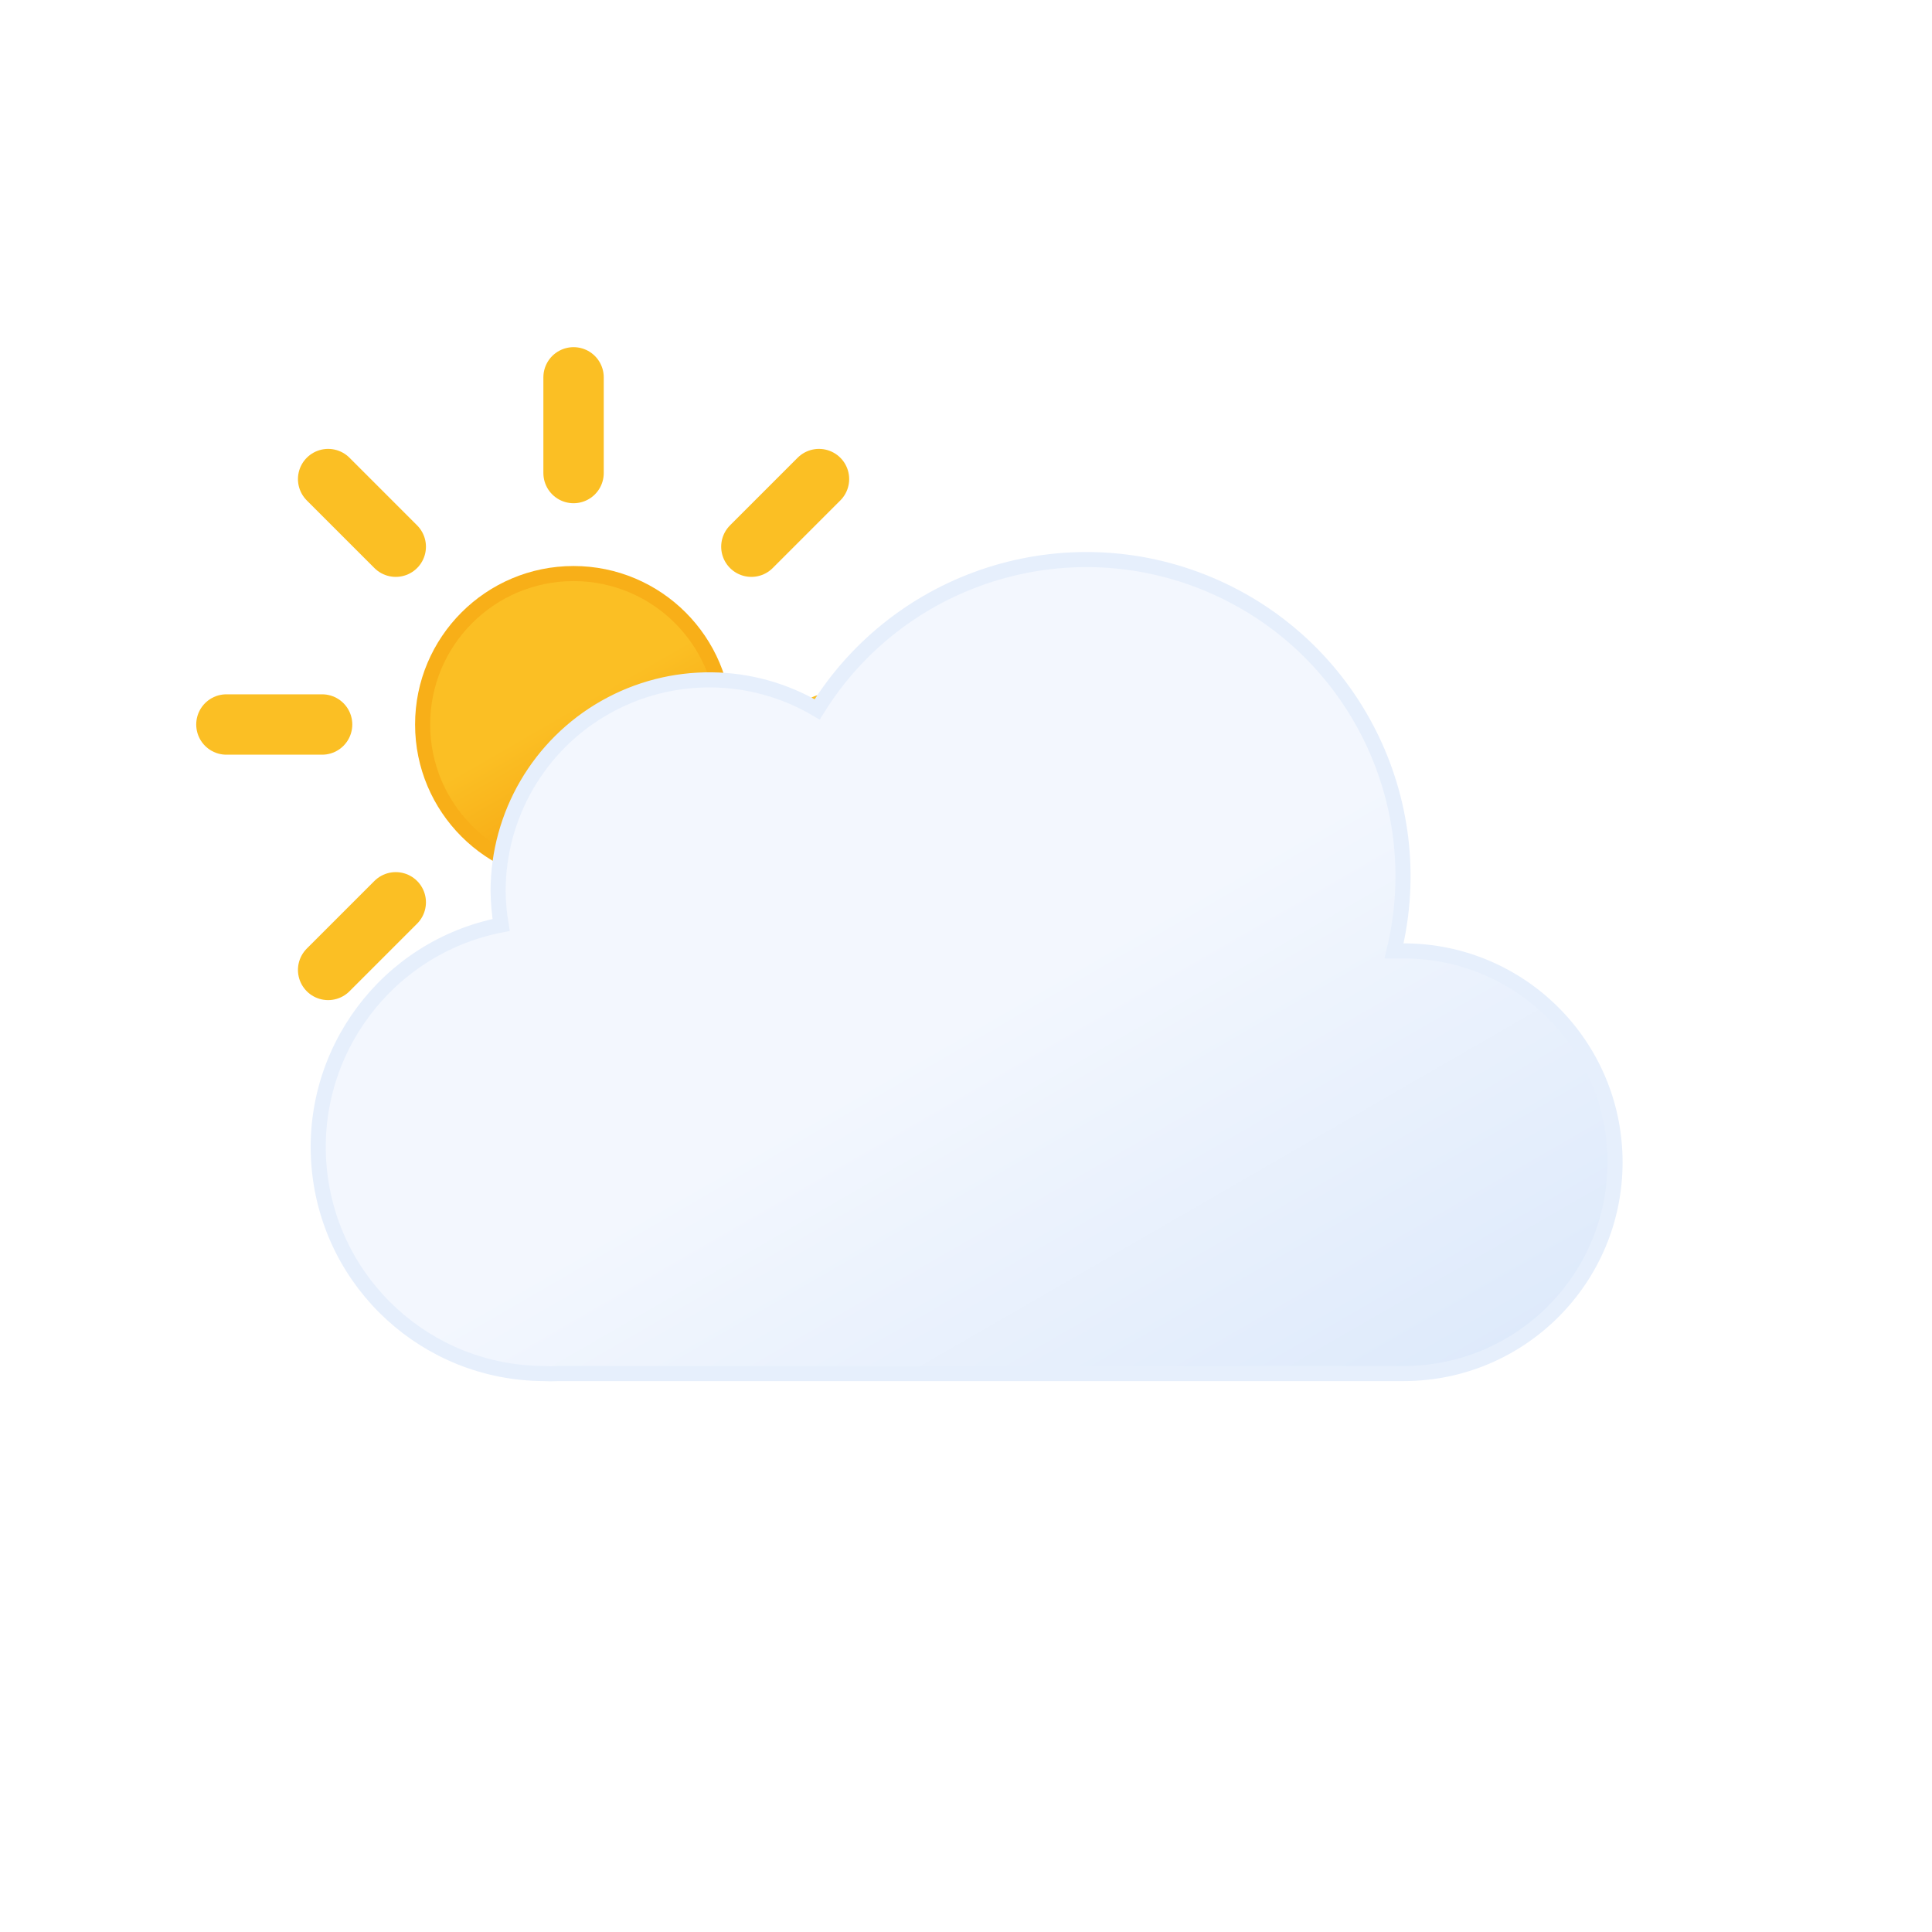
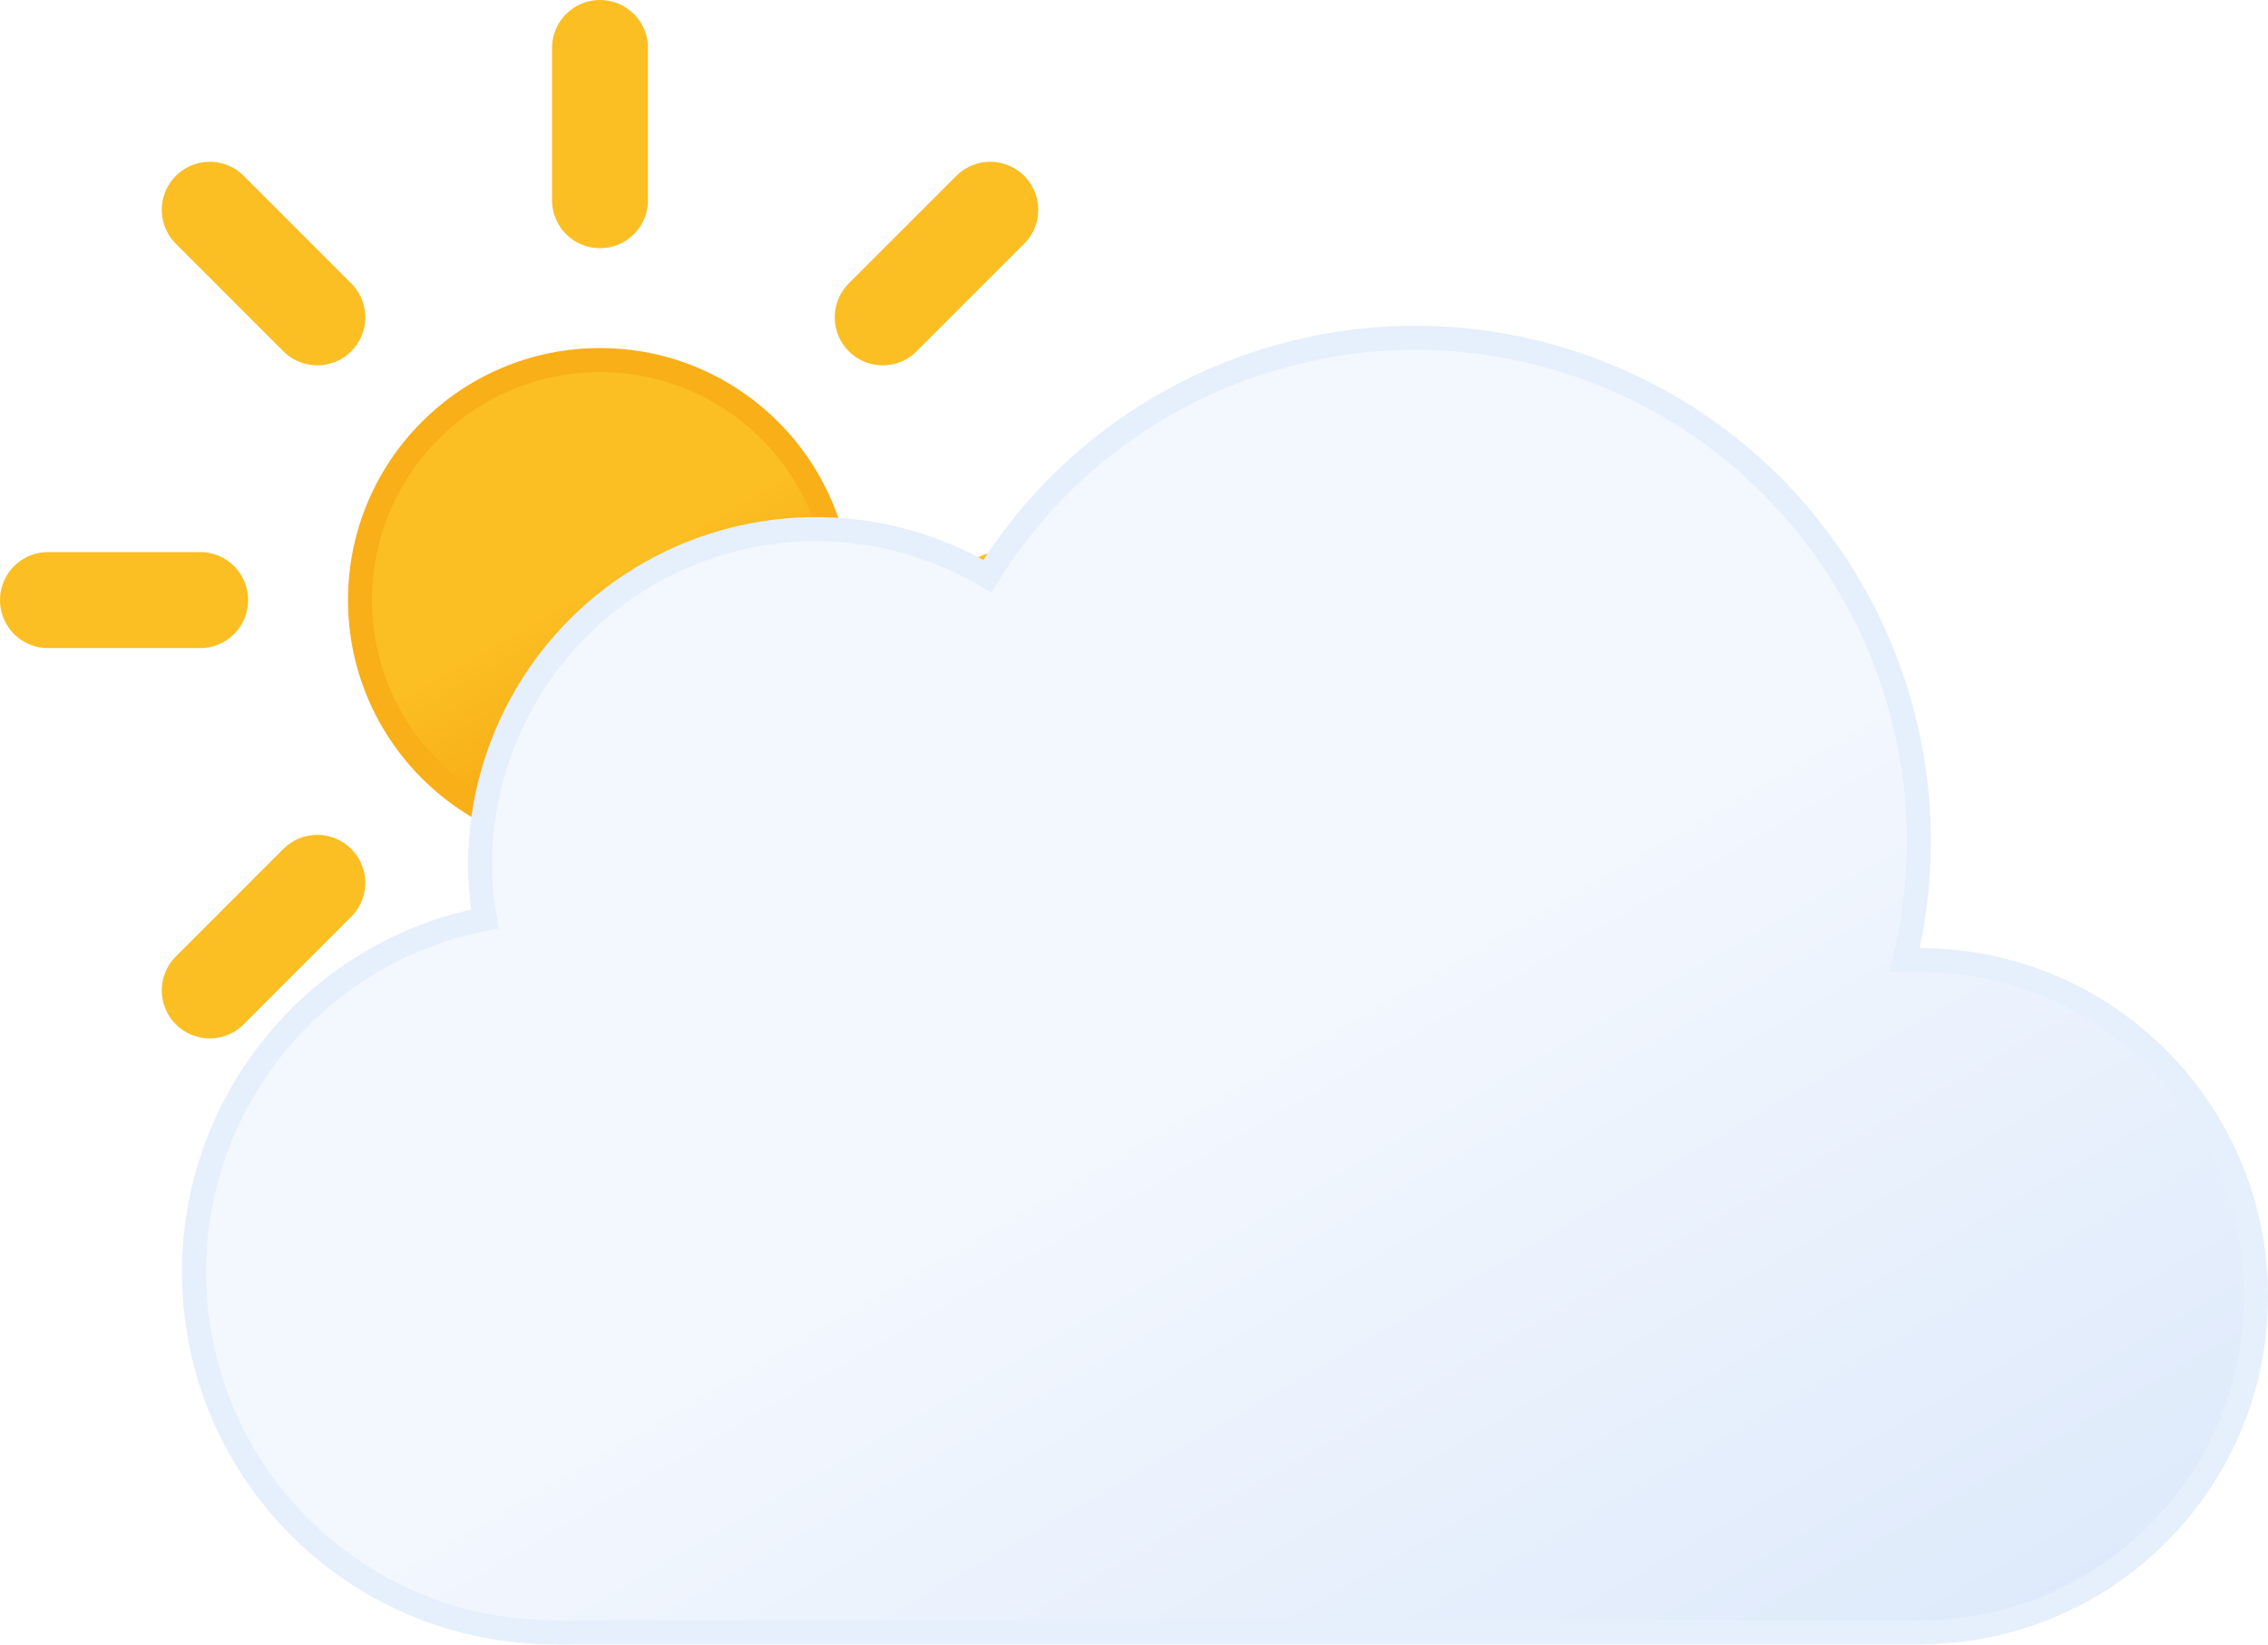
- <svg xmlns="http://www.w3.org/2000/svg" viewBox="0 0 64 64">
+ <svg xmlns="http://www.w3.org/2000/svg" viewBox="6.5 11.5 47.25 34.26">
  <defs>
    <linearGradient id="a" x1="16.5" x2="21.5" y1="19.67" y2="28.33" gradientUnits="userSpaceOnUse">
      <stop offset="0" stop-color="#fbbf24" />
      <stop offset=".45" stop-color="#fbbf24" />
      <stop offset="1" stop-color="#f59e0b" />
    </linearGradient>
    <linearGradient id="b" x1="22.56" x2="39.2" y1="21.96" y2="50.8" gradientUnits="userSpaceOnUse">
      <stop offset="0" stop-color="#f3f7fe" />
      <stop offset=".45" stop-color="#f3f7fe" />
      <stop offset="1" stop-color="#deeafb" />
    </linearGradient>
  </defs>
  <circle cx="19" cy="24" r="5" fill="url(#a)" stroke="#f8af18" stroke-miterlimit="10" stroke-width=".5" />
  <path fill="none" stroke="#fbbf24" stroke-linecap="round" stroke-miterlimit="10" stroke-width="2" d="M19 15.67V12.5m0 23v-3.17m5.89-14.22l2.24-2.24M10.87 32.13l2.24-2.24m0-11.78l-2.24-2.24m16.26 16.26l-2.24-2.24M7.5 24h3.17m19.83 0h-3.17">
    <animateTransform attributeName="transform" dur="45s" repeatCount="indefinite" type="rotate" values="0 19 24; 360 19 24" />
  </path>
  <path fill="url(#b)" stroke="#e6effc" stroke-miterlimit="10" stroke-width=".5" d="M46.5 31.5h-.32a10.49 10.49 0 00-19.11-8 7 7 0 00-10.57 6 7.21 7.21 0 00.1 1.14A7.5 7.5 0 0018 45.5a4.19 4.19 0 00.5 0v0h28a7 7 0 000-14z" />
</svg>
